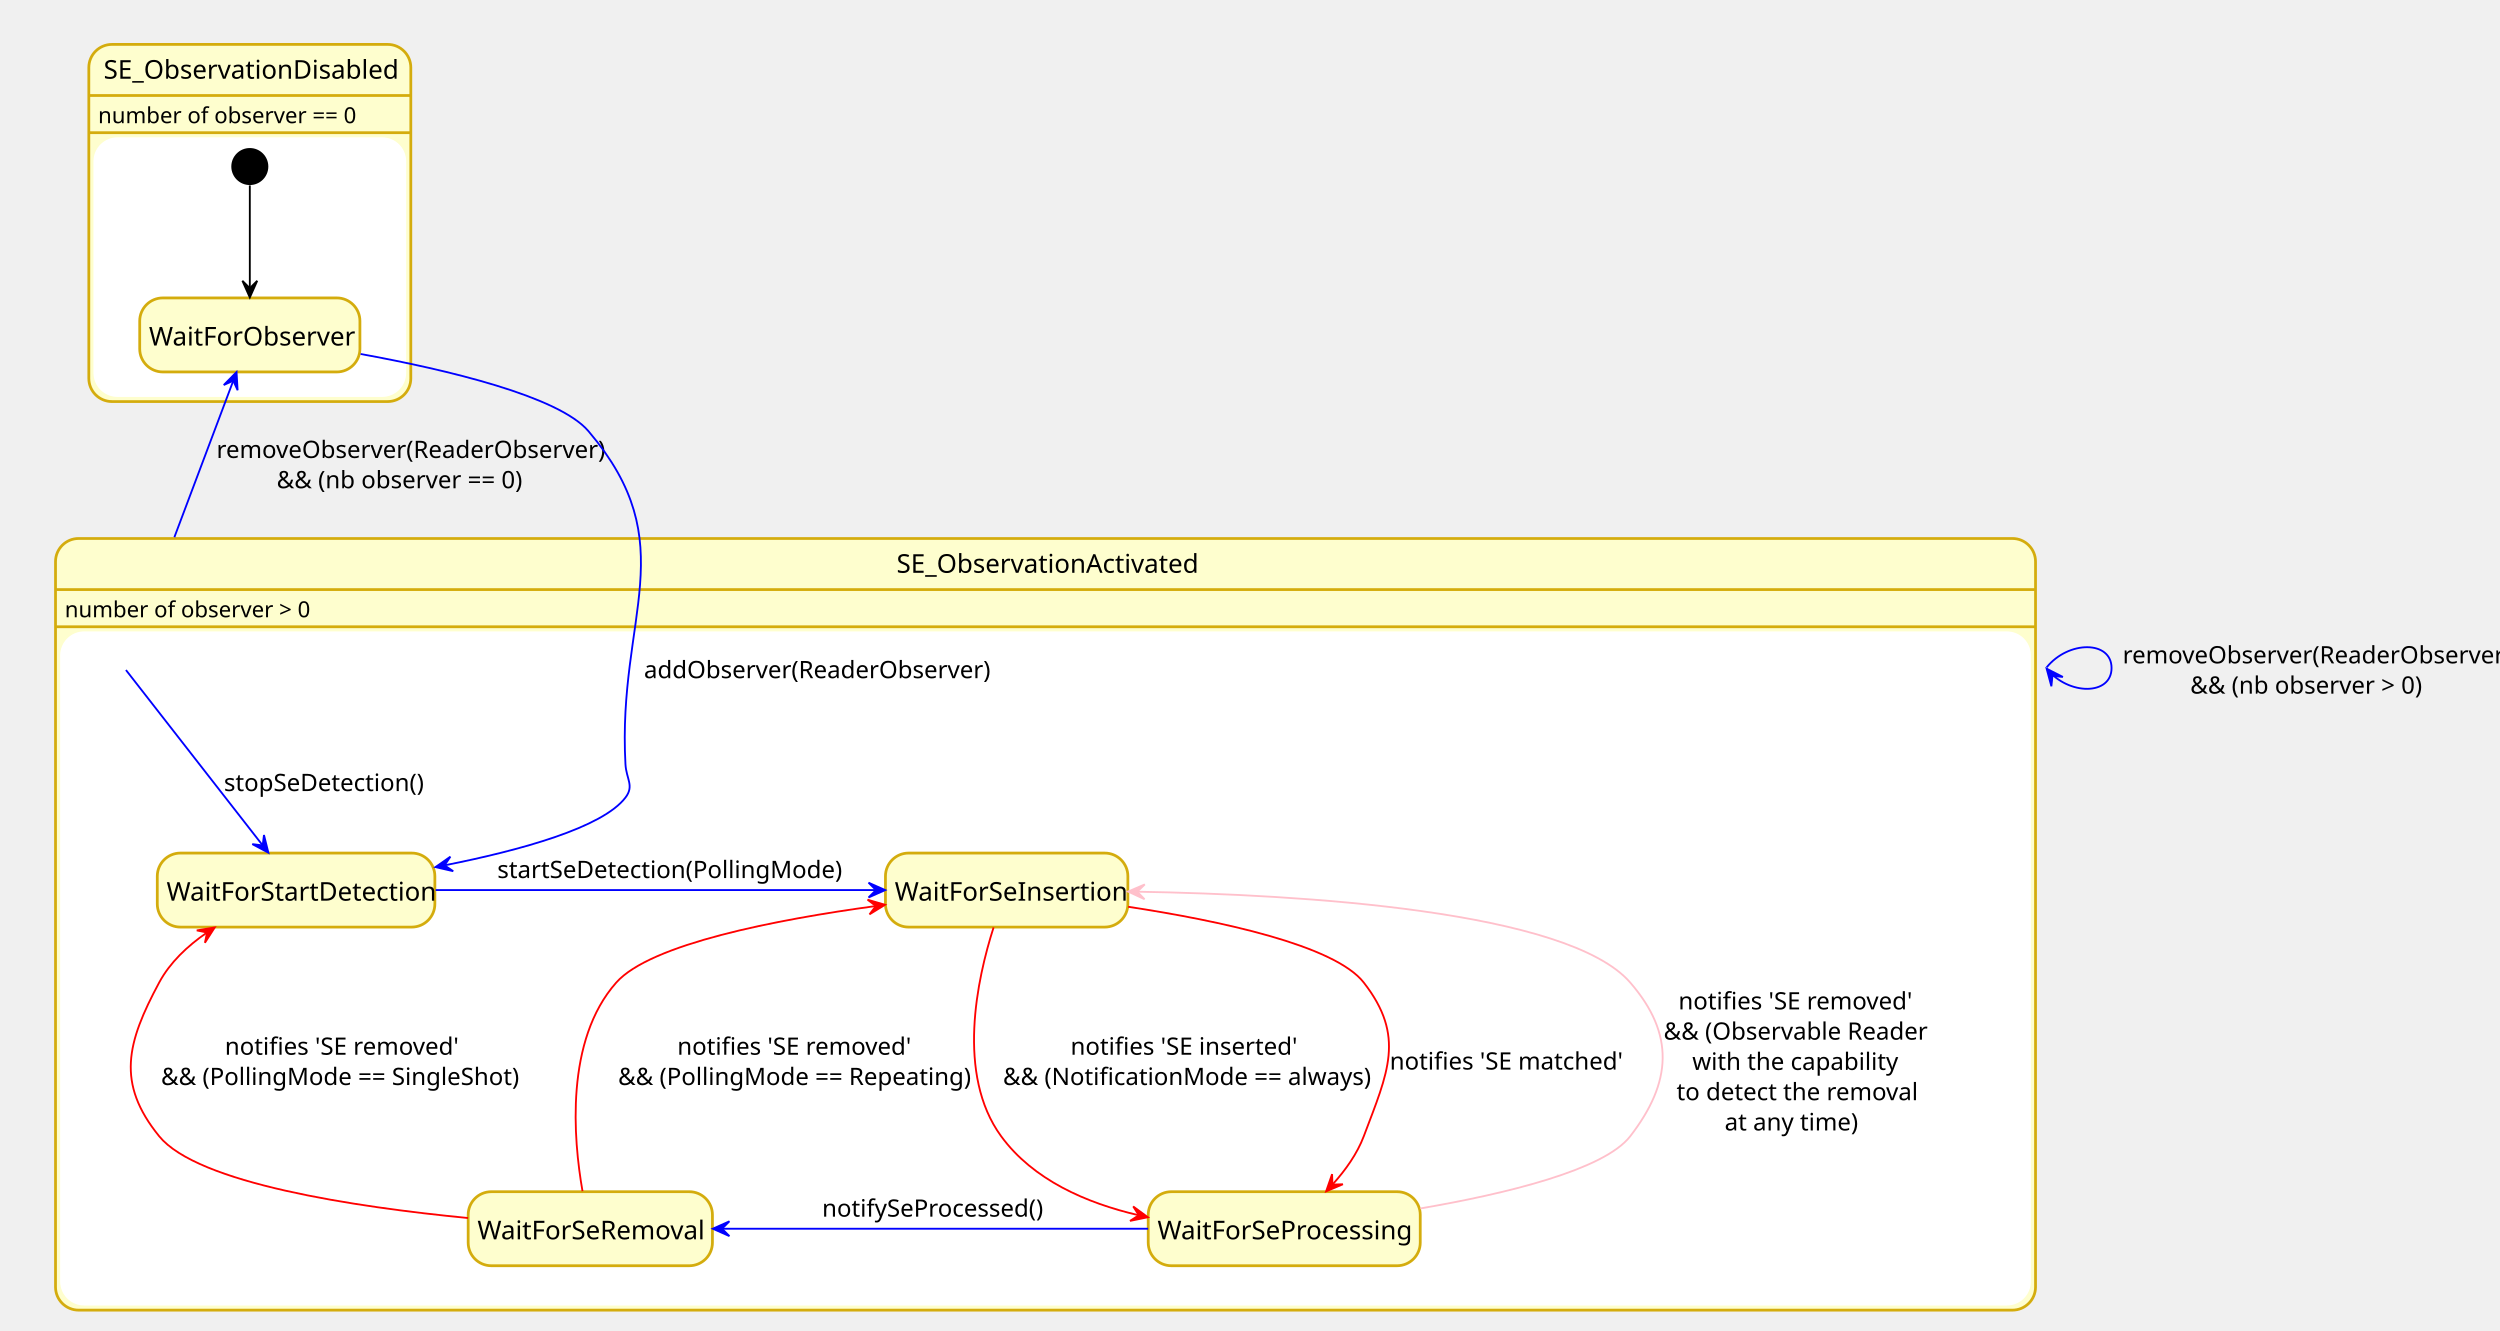
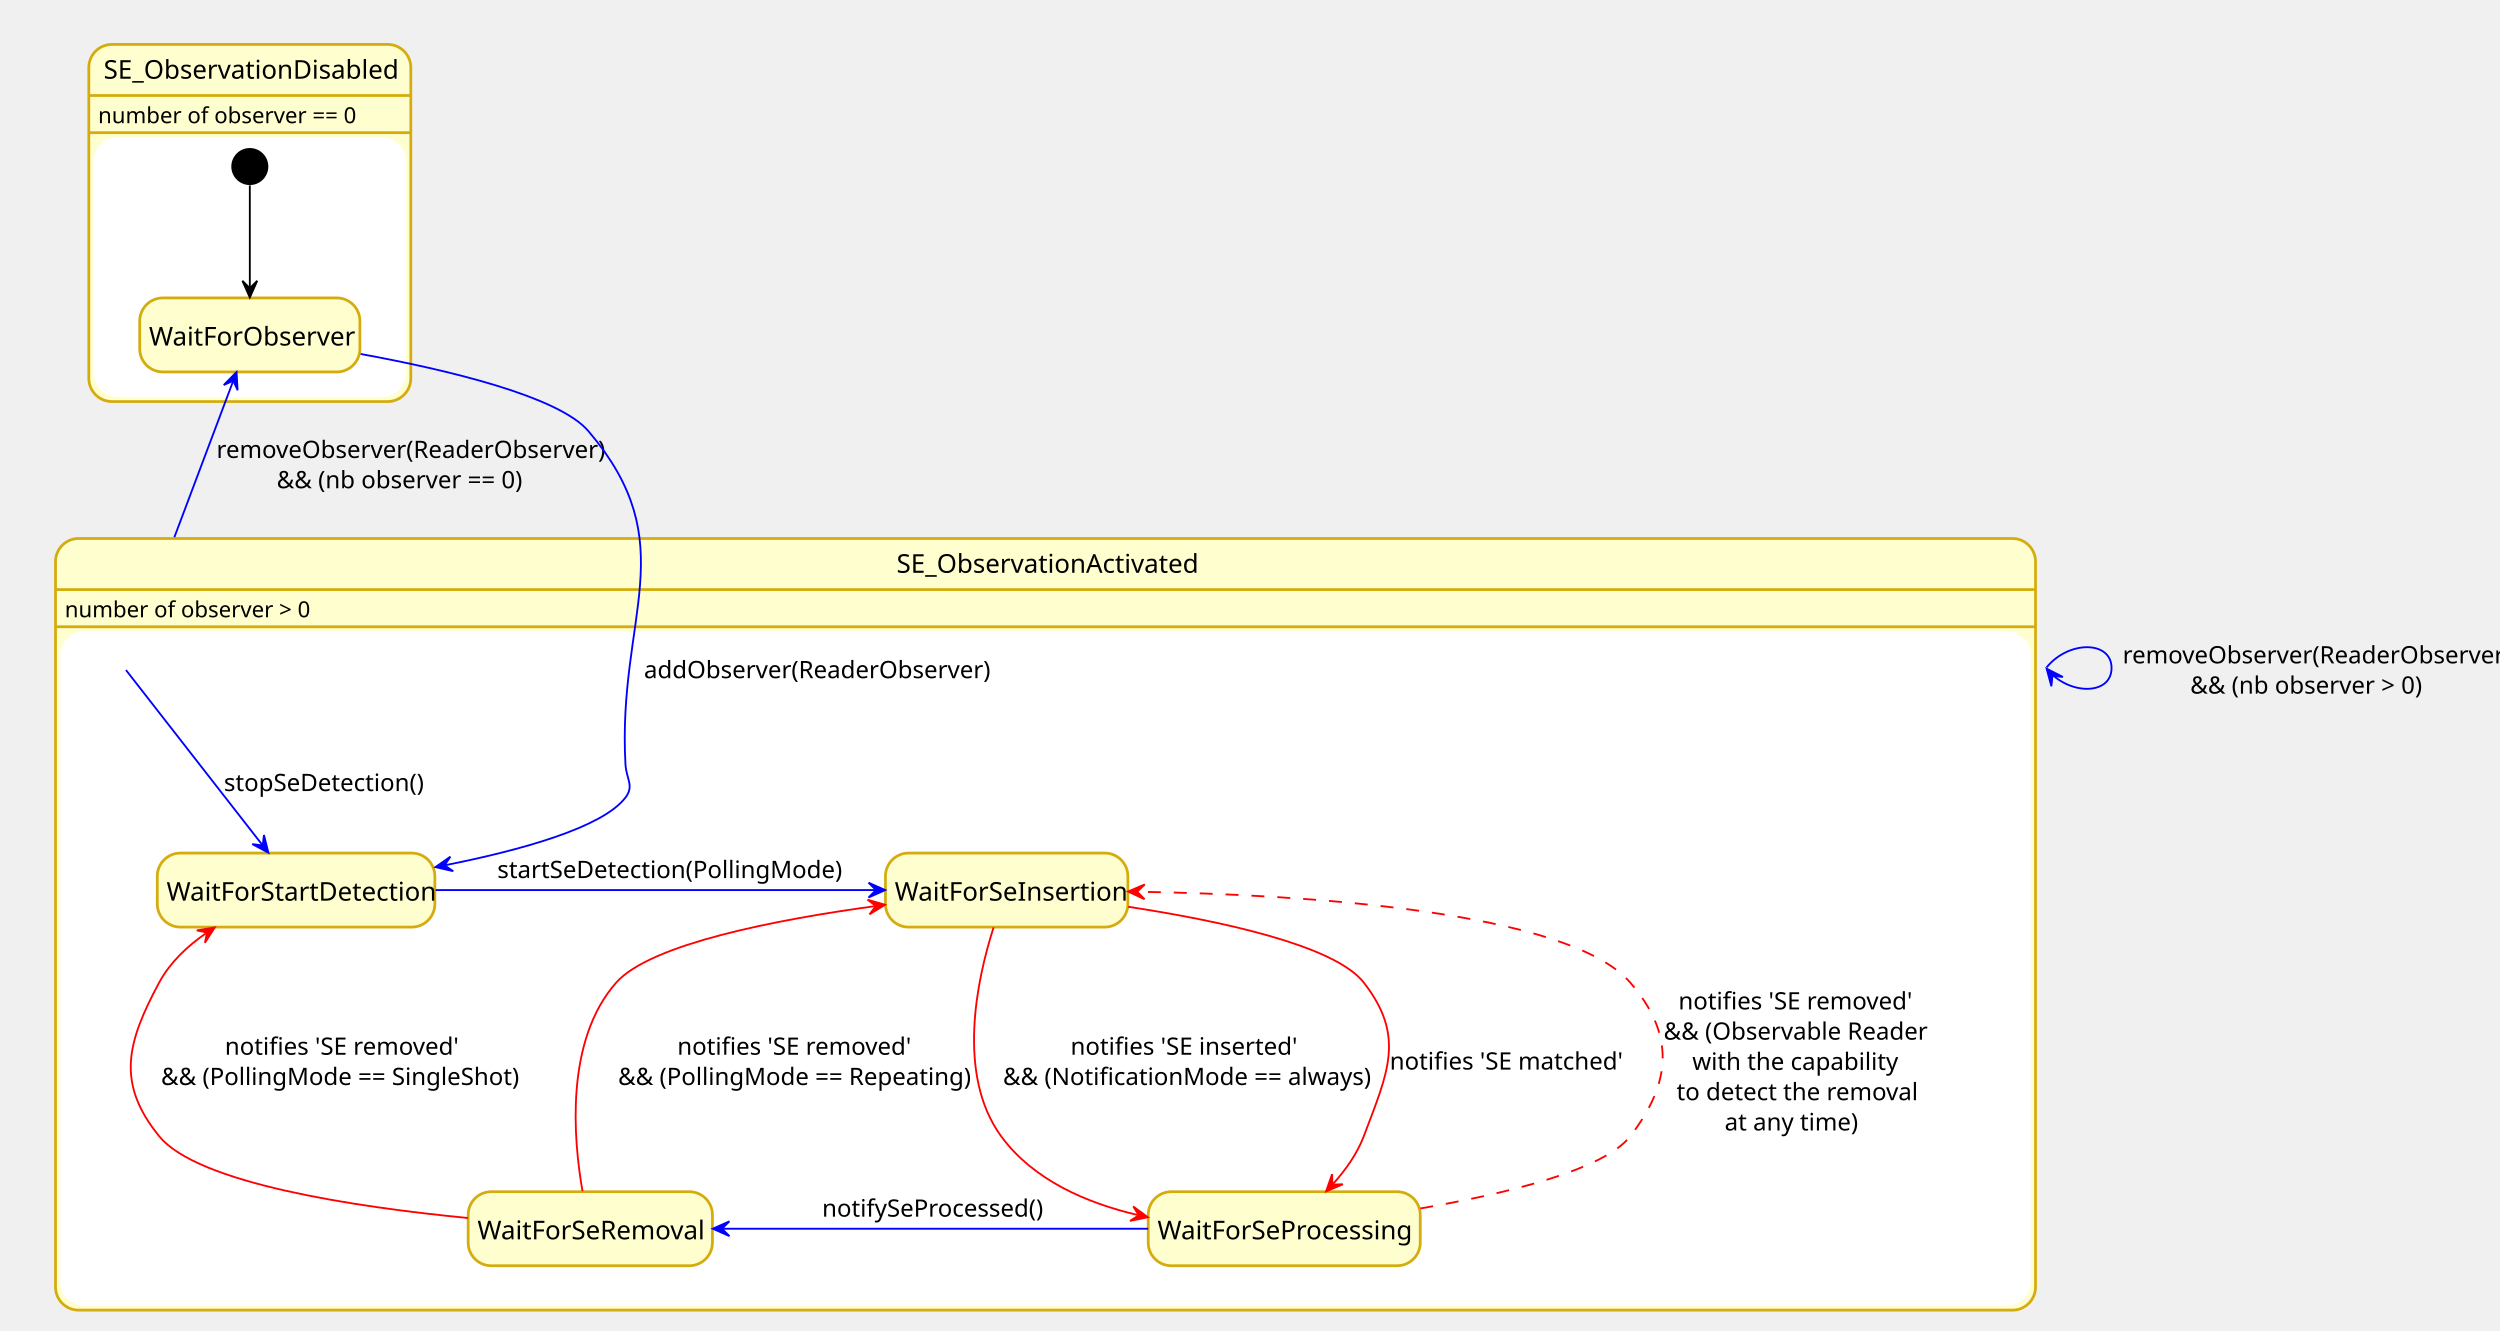
<svg xmlns="http://www.w3.org/2000/svg" contentScriptType="application/ecmascript" contentStyleType="text/css" height="719px" preserveAspectRatio="none" style="width:1351px;height:719px;" version="1.1" viewBox="0 0 1351 719" width="1351px" zoomAndPan="magnify">
  <defs />
  <g>
    <rect fill="#FEFECE" height="193" rx="12.5" ry="12.5" style="stroke: #D4AC0D; stroke-width: 1.5;" width="174" x="48" y="24" />
    <rect fill="#FFFFFF" height="139.297" rx="12.5" ry="12.5" style="stroke: #FFFFFF; stroke-width: 1.0;" width="168" x="51" y="74.703" />
    <line style="stroke: #D4AC0D; stroke-width: 1.5;" x1="48" x2="222" y1="71.703" y2="71.703" />
    <line style="stroke: #D4AC0D; stroke-width: 1.5;" x1="48" x2="222" y1="51.609" y2="51.609" />
    <text fill="#000000" font-family="sans-serif" font-size="14" lengthAdjust="spacingAndGlyphs" textLength="158" x="56" y="42.533">SE_ObservationDisabled</text>
    <text fill="#000000" font-family="sans-serif" font-size="12" lengthAdjust="spacingAndGlyphs" textLength="134" x="53" y="66.566">number of observer == 0</text>
    <rect fill="#FEFECE" height="417" rx="12.5" ry="12.5" style="stroke: #D4AC0D; stroke-width: 1.5;" width="1070" x="30" y="291" />
    <rect fill="#FFFFFF" height="363.297" rx="12.5" ry="12.5" style="stroke: #FFFFFF; stroke-width: 1.0;" width="1064" x="33" y="341.703" />
    <line style="stroke: #D4AC0D; stroke-width: 1.5;" x1="30" x2="1100" y1="338.703" y2="338.703" />
    <line style="stroke: #D4AC0D; stroke-width: 1.5;" x1="30" x2="1100" y1="318.609" y2="318.609" />
    <text fill="#000000" font-family="sans-serif" font-size="14" lengthAdjust="spacingAndGlyphs" textLength="161" x="484.5" y="309.533">SE_ObservationActivated</text>
    <text fill="#000000" font-family="sans-serif" font-size="12" lengthAdjust="spacingAndGlyphs" textLength="127" x="35" y="333.566">number of observer &gt; 0</text>
    <ellipse cx="135" cy="90" fill="#000000" rx="10" ry="10" style="stroke: none; stroke-width: 1.0;" />
    <rect fill="#FEFECE" height="40" rx="12.5" ry="12.5" style="stroke: #D4AC0D; stroke-width: 1.5;" width="119" x="75.5" y="161" />
    <text fill="#000000" font-family="sans-serif" font-size="14" lengthAdjust="spacingAndGlyphs" textLength="109" x="80.5" y="186.728">WaitForObserver</text>
    <rect fill="#FEFECE" height="40" rx="12.5" ry="12.5" style="stroke: #D4AC0D; stroke-width: 1.5;" width="150" x="85" y="461" />
    <text fill="#000000" font-family="sans-serif" font-size="14" lengthAdjust="spacingAndGlyphs" textLength="140" x="90" y="486.728">WaitForStartDetection</text>
    <rect fill="#FEFECE" height="40" rx="12.5" ry="12.5" style="stroke: #D4AC0D; stroke-width: 1.5;" width="131" x="478.5" y="461" />
    <text fill="#000000" font-family="sans-serif" font-size="14" lengthAdjust="spacingAndGlyphs" textLength="121" x="483.5" y="486.728">WaitForSeInsertion</text>
    <rect fill="#FEFECE" height="40" rx="12.5" ry="12.5" style="stroke: #D4AC0D; stroke-width: 1.5;" width="147" x="620.5" y="644" />
    <text fill="#000000" font-family="sans-serif" font-size="14" lengthAdjust="spacingAndGlyphs" textLength="137" x="625.5" y="669.729">WaitForSeProcessing</text>
    <rect fill="#FEFECE" height="40" rx="12.5" ry="12.5" style="stroke: #D4AC0D; stroke-width: 1.5;" width="132" x="253" y="644" />
    <text fill="#000000" font-family="sans-serif" font-size="14" lengthAdjust="spacingAndGlyphs" textLength="122" x="258" y="669.729">WaitForSeRemoval</text>
    <path d="M135,100.189 C135,113.18 135,137.376 135,155.734 " fill="none" id="*start*SE_ObservationDisabled-&gt;WaitForObserver" style="stroke: #000000; stroke-width: 1.0;" />
    <polygon fill="#000000" points="135,160.743,139,151.743,135,155.743,131,151.743,135,160.743" style="stroke: #000000; stroke-width: 1.0;" />
    <path d="M235.408,481 C304.379,481 405.656,481 473.154,481 " fill="none" id="WaitForStartDetection-&gt;WaitForSeInsertion" style="stroke: #0000FF; stroke-width: 1.0;" />
    <polygon fill="#0000FF" points="478.36,481,469.36,477,473.36,481,469.36,485,478.36,481" style="stroke: #0000FF; stroke-width: 1.0;" />
    <text fill="#000000" font-family="sans-serif" font-size="13" lengthAdjust="spacingAndGlyphs" textLength="176" x="268.75" y="474.495">startSeDetection(PollingMode)</text>
    <path d="M536.933,501.181 C528.042,528.952 516.677,580.671 541,614 C558.258,637.649 587.087,650.143 615.095,656.653 " fill="none" id="WaitForSeInsertion-&gt;WaitForSeProcessing" style="stroke: #FF0000; stroke-width: 1.0;" />
    <polygon fill="#FF0000" points="620.313,657.8,612.383,651.96,615.43,656.726,610.664,659.773,620.313,657.8" style="stroke: #FF0000; stroke-width: 1.0;" />
    <text fill="#000000" font-family="sans-serif" font-size="13" lengthAdjust="spacingAndGlyphs" textLength="117" x="578.5" y="569.995">notifies 'SE inserted'</text>
    <text fill="#000000" font-family="sans-serif" font-size="13" lengthAdjust="spacingAndGlyphs" textLength="190" x="542" y="586.347">&amp;&amp; (NotificationMode == always)</text>
    <path d="M609.681,490.023 C659.242,497.585 721.294,510.808 737,531 C759.649,560.117 750,579.478 737,614 C733.433,623.473 727.11,632.308 720.392,639.794 " fill="none" id="WaitForSeInsertion-&gt;WaitForSeProcessing-1" style="stroke: #FF0000; stroke-width: 1.0;" />
    <polygon fill="#FF0000" points="716.634,643.81,725.704,639.971,720.05,640.159,719.862,634.505,716.634,643.81" style="stroke: #FF0000; stroke-width: 1.0;" />
    <text fill="#000000" font-family="sans-serif" font-size="13" lengthAdjust="spacingAndGlyphs" textLength="121" x="751" y="577.995">notifies 'SE matched'</text>
-     <path d="M767.547,653.051 C813.617,645.139 866.852,632.333 881,614 C903.537,584.796 905.135,558.898 881,531 C847.293,492.038 703.296,483.415 614.796,481.881 " fill="none" id="WaitForSeProcessing-&gt;WaitForSeInsertion" style="stroke: #FFC0CB; stroke-width: 1.0;" />
-     <polygon fill="#FFC0CB" points="609.574,481.797,618.509,485.94,614.573,481.877,618.637,477.942,609.574,481.797" style="stroke: #FFC0CB; stroke-width: 1.0;" />
+     <path d="M767.547,653.051 C813.617,645.139 866.852,632.333 881,614 C903.537,584.796 905.135,558.898 881,531 C847.293,492.038 703.296,483.415 614.796,481.881 " fill="none" id="WaitForSeProcessing-&gt;WaitForSeInsertion" style="stroke: #FF0000; stroke-width: 1.0; stroke-dasharray: 7.0,7.0;" />
+     <polygon fill="#FF0000" points="609.574,481.797,618.509,485.94,614.573,481.877,618.637,477.942,609.574,481.797" style="stroke: #FF0000; stroke-width: 1.0;" />
    <text fill="#000000" font-family="sans-serif" font-size="13" lengthAdjust="spacingAndGlyphs" textLength="119" x="907" y="545.495">notifies 'SE removed'</text>
    <text fill="#000000" font-family="sans-serif" font-size="13" lengthAdjust="spacingAndGlyphs" textLength="135" x="899" y="561.847">&amp;&amp; (Observable Reader</text>
    <text fill="#000000" font-family="sans-serif" font-size="13" lengthAdjust="spacingAndGlyphs" textLength="104" x="914.5" y="578.198">with the capability</text>
    <text fill="#000000" font-family="sans-serif" font-size="13" lengthAdjust="spacingAndGlyphs" textLength="121" x="906" y="594.55">to detect the removal</text>
    <text fill="#000000" font-family="sans-serif" font-size="13" lengthAdjust="spacingAndGlyphs" textLength="69" x="932" y="610.901">at any time)</text>
    <path d="M390.267,664 C456.204,664 553.81,664 620.462,664 " fill="none" id="WaitForSeRemoval&lt;-WaitForSeProcessing" style="stroke: #0000FF; stroke-width: 1.0;" />
    <polygon fill="#0000FF" points="385.179,664,394.179,668,390.179,664,394.179,660,385.179,664" style="stroke: #0000FF; stroke-width: 1.0;" />
    <text fill="#000000" font-family="sans-serif" font-size="13" lengthAdjust="spacingAndGlyphs" textLength="117" x="444.25" y="657.495">notifySeProcessed()</text>
    <path d="M473.108,489.642 C419.278,496.995 351.464,510.123 333,531 C305.366,562.245 309.81,615.294 314.785,643.695 " fill="none" id="WaitForSeInsertion&lt;-WaitForSeRemoval" style="stroke: #FF0000; stroke-width: 1.0;" />
    <polygon fill="#FF0000" points="478.271,488.948,468.819,486.182,473.315,489.614,469.884,494.111,478.271,488.948" style="stroke: #FF0000; stroke-width: 1.0;" />
    <text fill="#000000" font-family="sans-serif" font-size="13" lengthAdjust="spacingAndGlyphs" textLength="119" x="366" y="569.995">notifies 'SE removed'</text>
    <text fill="#000000" font-family="sans-serif" font-size="13" lengthAdjust="spacingAndGlyphs" textLength="183" x="334" y="586.347">&amp;&amp; (PollingMode == Repeating)</text>
    <path d="M111.626,504.106 C101.365,511.173 91.87,520.073 86,531 C68.543,563.497 62.754,585.357 86,614 C106.708,639.516 191.575,652.239 252.914,658.217 " fill="none" id="WaitForStartDetection&lt;-WaitForSeRemoval" style="stroke: #FF0000; stroke-width: 1.0;" />
    <polygon fill="#FF0000" points="116.062,501.188,106.344,502.791,111.885,503.935,110.74,509.475,116.062,501.188" style="stroke: #FF0000; stroke-width: 1.0;" />
    <text fill="#000000" font-family="sans-serif" font-size="13" lengthAdjust="spacingAndGlyphs" textLength="119" x="121.5" y="569.995">notifies 'SE removed'</text>
    <text fill="#000000" font-family="sans-serif" font-size="13" lengthAdjust="spacingAndGlyphs" textLength="188" x="87" y="586.347">&amp;&amp; (PollingMode == SingleShot)</text>
    <path d="M126.056,205.76 C121.568,217.683 115.776,233.072 109.592,249.501 C106.5,257.715 103.311,266.189 100.137,274.62 C98.551,278.835 96.968,283.04 95.404,287.196 C95.013,288.235 94.623,289.271 94.234,290.303 " fill="none" id="WaitForObserver&lt;-SE_ObservationActivated" style="stroke: #0000FF; stroke-width: 1.0;" />
    <polygon fill="#0000FF" points="127.83,201.049,120.915,208.062,126.068,205.728,128.402,210.881,127.83,201.049" style="stroke: #0000FF; stroke-width: 1.0;" />
    <text fill="#000000" font-family="sans-serif" font-size="13" lengthAdjust="spacingAndGlyphs" textLength="192" x="117" y="247.495">removeObserver(ReaderObserver)</text>
    <text fill="#000000" font-family="sans-serif" font-size="13" lengthAdjust="spacingAndGlyphs" textLength="127" x="149.5" y="263.847">&amp;&amp; (nb observer == 0)</text>
    <path d="M194.899,191.299 C241.9,199.887 301.973,214.158 318,233 C370.151,294.313 333.549,332.631 338,413 C338.442,420.988 342.848,424.637 338,431 C325.633,447.231 281.537,459.438 240.332,467.608 " fill="none" id="WaitForObserver-&gt;WaitForStartDetection" style="stroke: #0000FF; stroke-width: 1.0;" />
    <polygon fill="#0000FF" points="235.323,468.584,244.922,470.787,240.231,467.627,243.391,462.935,235.323,468.584" style="stroke: #0000FF; stroke-width: 1.0;" />
    <text fill="#000000" font-family="sans-serif" font-size="13" lengthAdjust="spacingAndGlyphs" textLength="172" x="348" y="366.495">addObserver(ReaderObserver)</text>
    <path d="M1106,360.651 C1117.875,346.001 1141.082,346.117 1141.082,361 C1141.082,375.883 1117.875,375.999 1106,361.349 " fill="none" id="SE_ObservationActivated-&gt;SE_ObservationActivated" style="stroke: #0000FF; stroke-width: 1.0;" />
    <polygon fill="#0000FF" points="1106,361.349,1108.56,370.859,1109.149,365.233,1114.775,365.822,1106,361.349" style="stroke: #0000FF; stroke-width: 1.0;" />
    <text fill="#000000" font-family="sans-serif" font-size="13" lengthAdjust="spacingAndGlyphs" textLength="192" x="1147.082" y="358.495">removeObserver(ReaderObserver)</text>
    <text fill="#000000" font-family="sans-serif" font-size="13" lengthAdjust="spacingAndGlyphs" textLength="119" x="1183.582" y="374.847">&amp;&amp; (nb observer &gt; 0)</text>
    <path d="M68.067,362.086 C70.048,364.627 115.727,423.215 141.935,456.829 " fill="none" id="SE_ObservationActivated-&gt;WaitForStartDetection" style="stroke: #0000FF; stroke-width: 1.0;" />
    <polygon fill="#0000FF" points="145.03,460.799,142.652,451.241,141.956,456.855,136.342,456.159,145.03,460.799" style="stroke: #0000FF; stroke-width: 1.0;" />
    <text fill="#000000" font-family="sans-serif" font-size="13" lengthAdjust="spacingAndGlyphs" textLength="104" x="121" y="427.495">stopSeDetection()</text>
  </g>
</svg>
